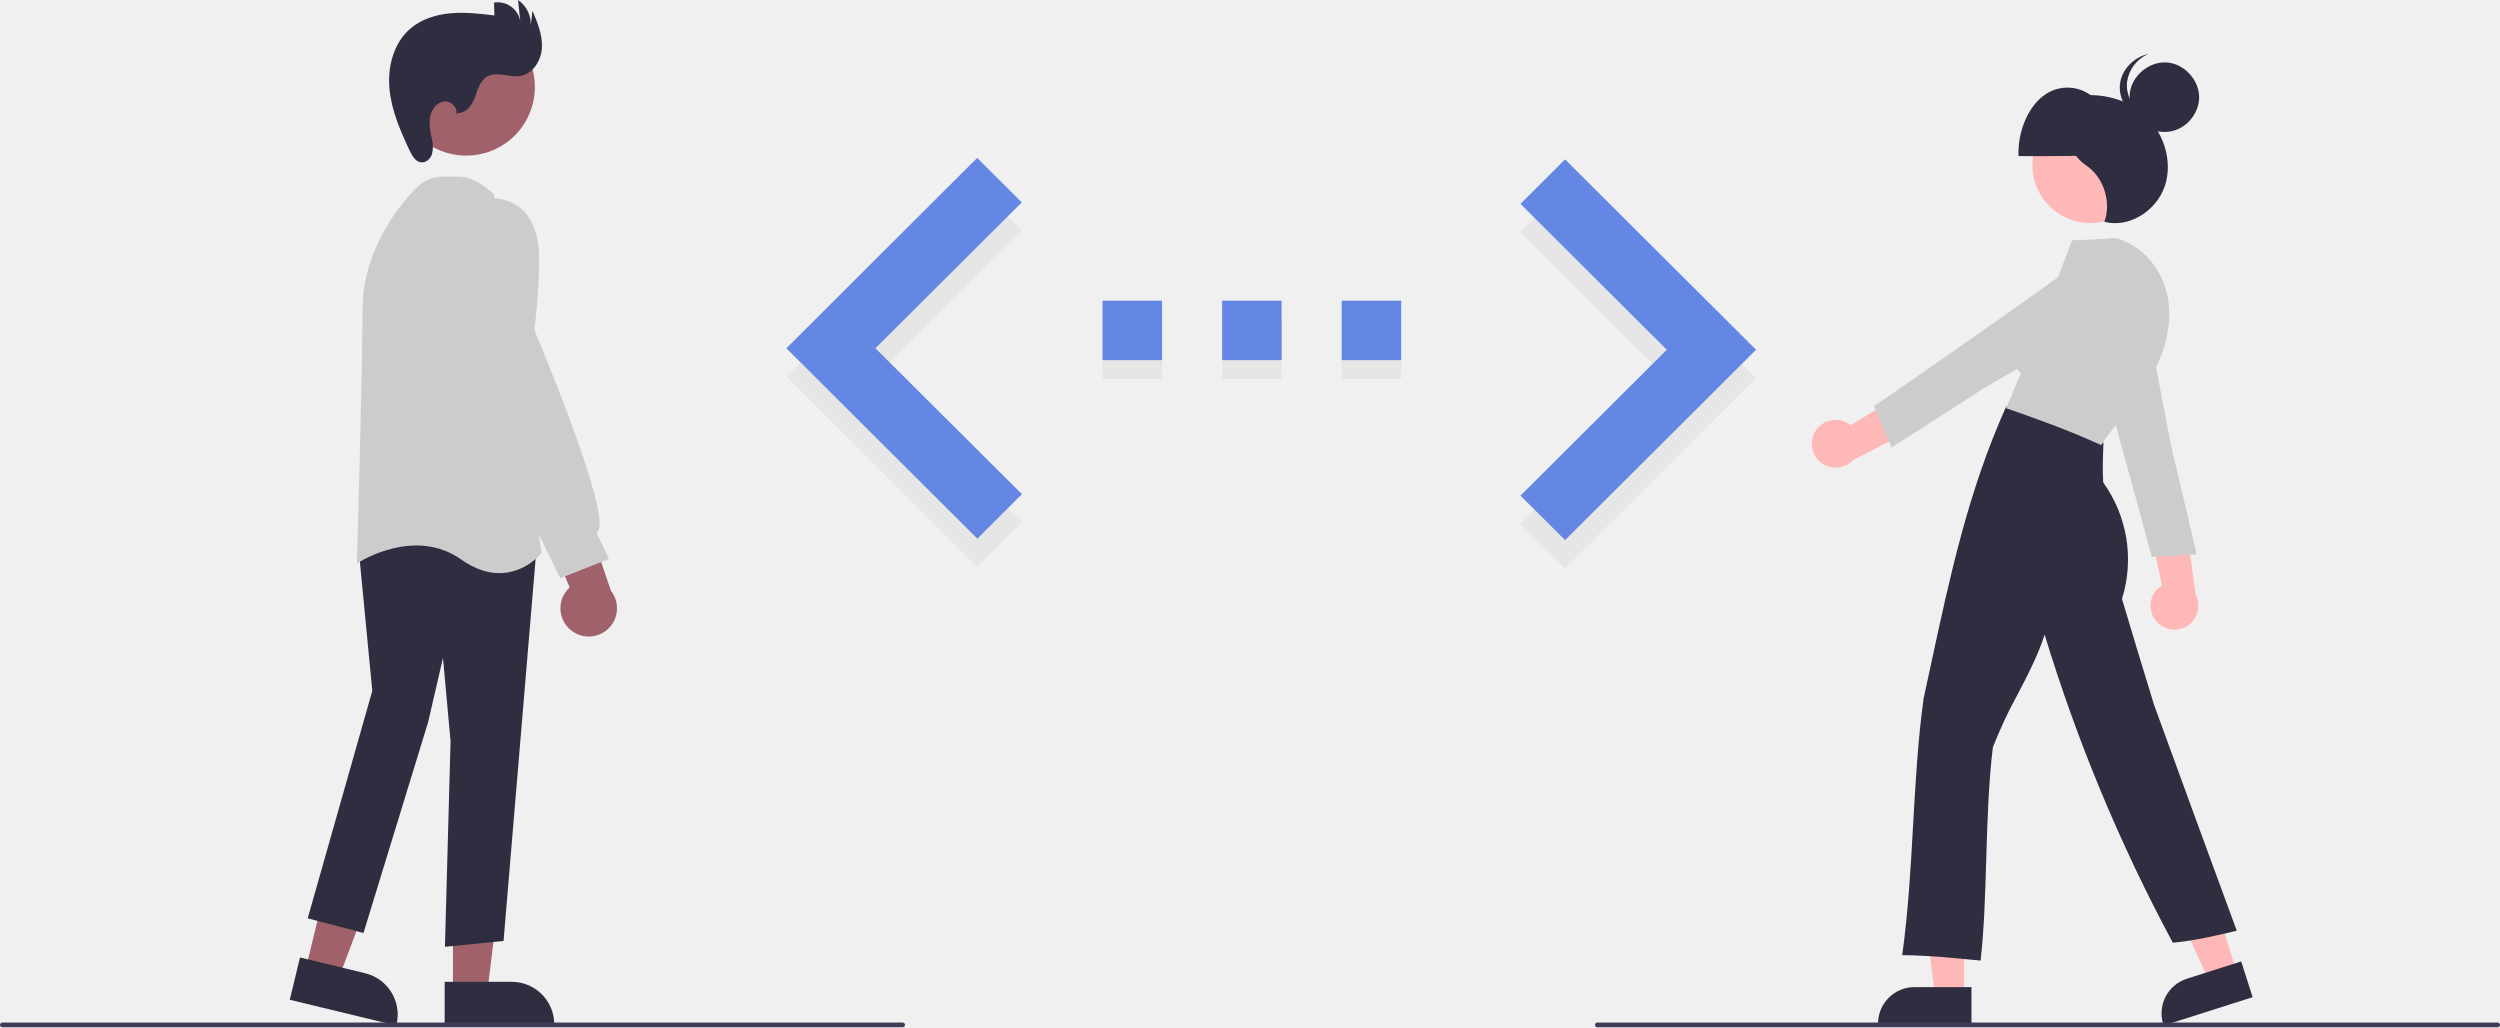
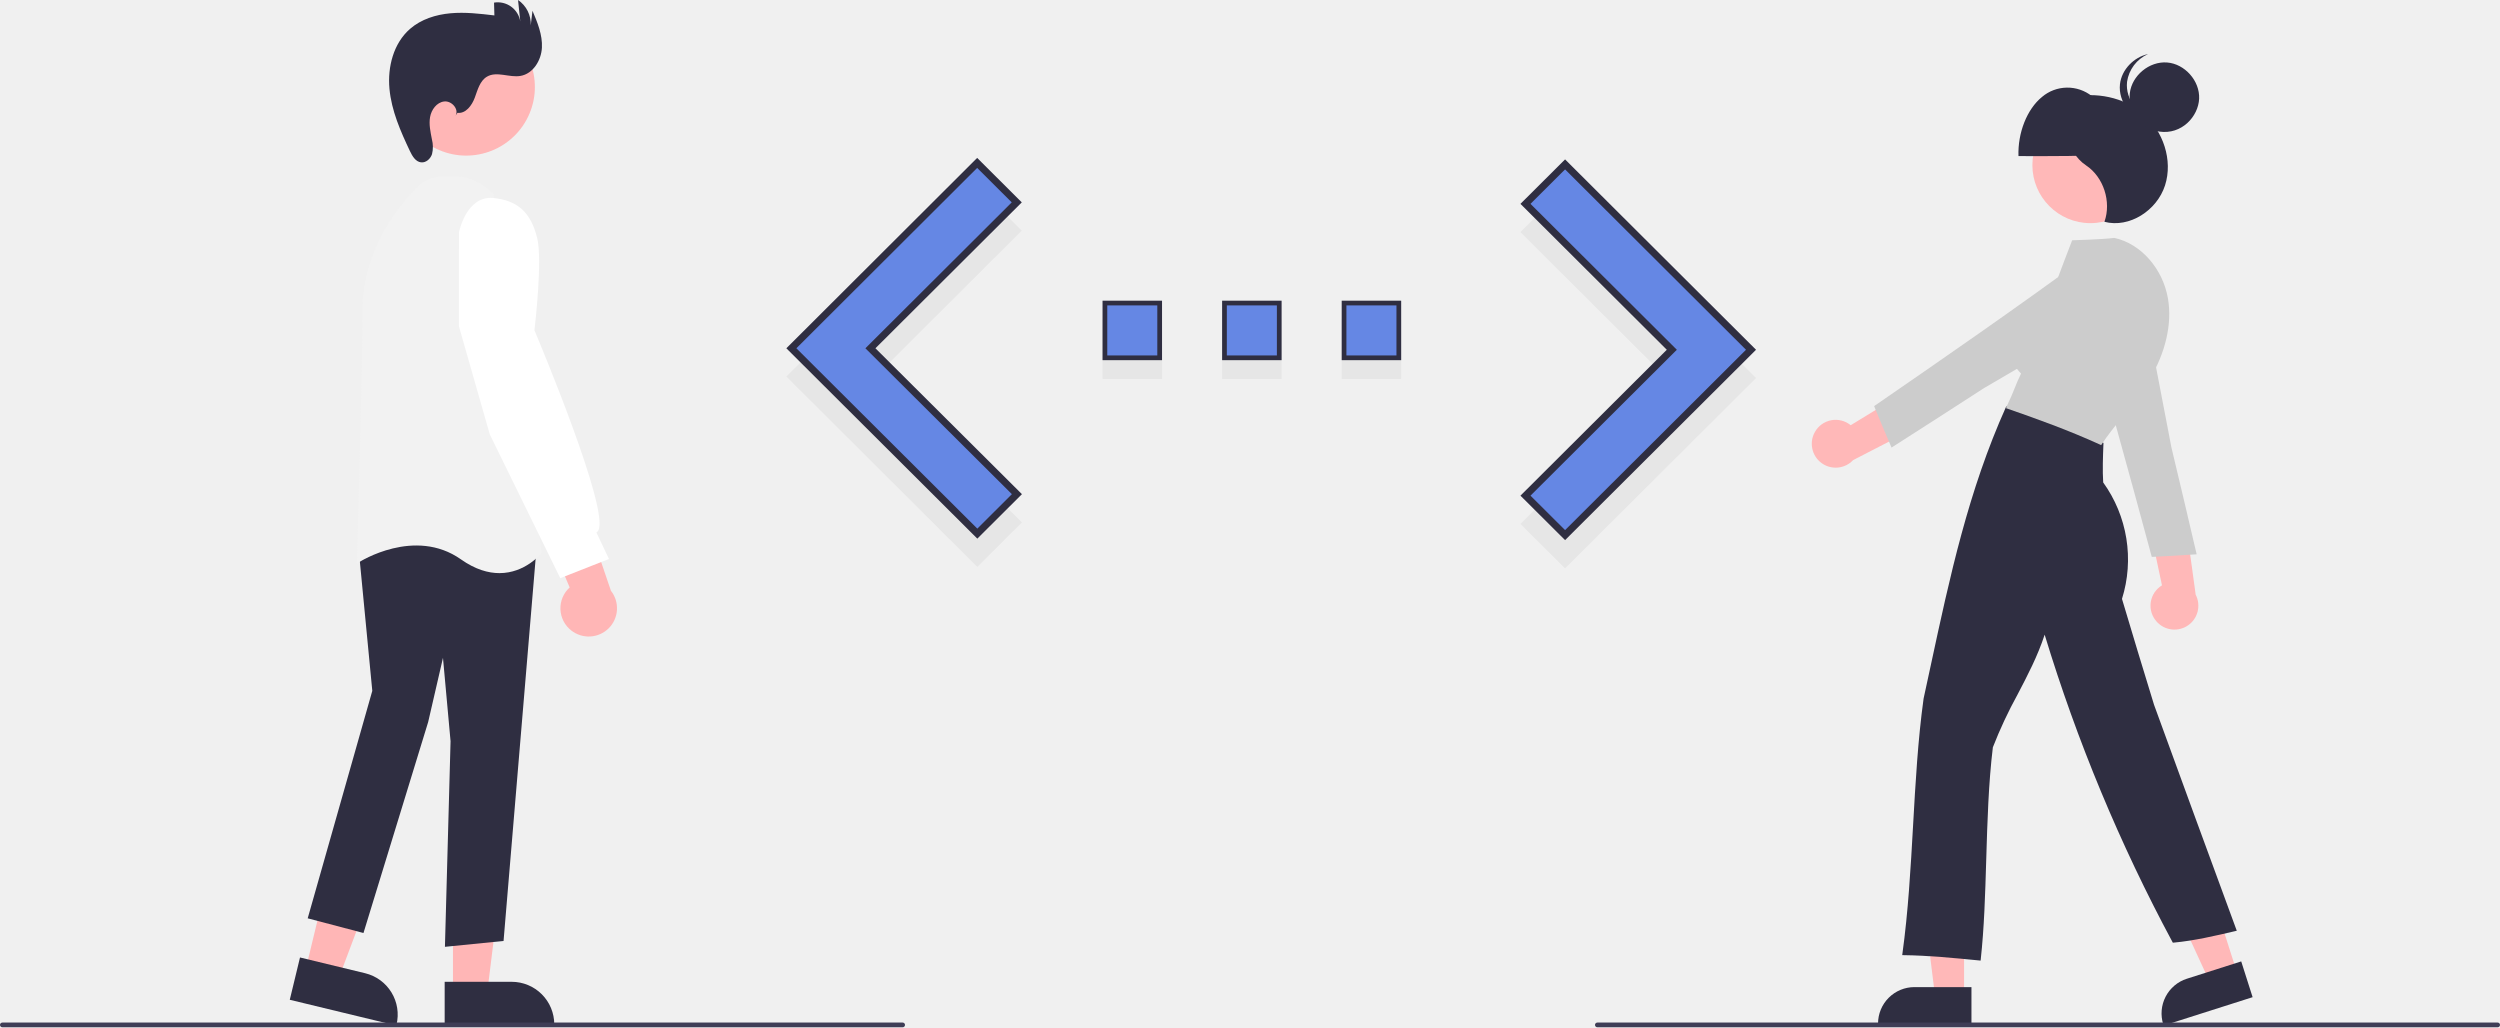
- <svg xmlns="http://www.w3.org/2000/svg" data-name="Layer 1" width="1058" height="434.745" viewBox="0 0 1058 434.745">
-   <polygon points="643.457 221.721 705.39 159.977 643.457 98.233 662.339 79.414 743.154 159.977 662.339 240.54 643.457 221.721 643.457 221.721" fill="#e6e6e6" style="isolation:isolate" />
-   <rect x="466.595" y="135.207" width="25.176" height="25.176" fill="#e6e6e6" style="isolation:isolate" />
-   <rect x="567.803" y="135.207" width="25.176" height="25.176" fill="#e6e6e6" style="isolation:isolate" />
-   <rect x="517.199" y="135.207" width="25.176" height="25.176" fill="#e6e6e6" style="isolation:isolate" />
-   <polygon points="432.482 221.092 370.486 159.348 432.419 97.604 413.537 78.785 332.785 159.348 413.6 239.911 432.482 221.092" fill="#e6e6e6" style="isolation:isolate" />
-   <polygon points="643.457 209.763 705.39 148.019 643.457 86.274 662.339 67.455 743.154 148.019 662.339 228.582 643.457 209.763 643.457 209.763" fill="#6587e4" />
-   <path d="M537.595,385.051h25.176v-25.176H537.595Zm126.384-25.176h-25.176v25.176h25.176Zm-75.78,25.176h25.176v-25.176h-25.176Z" transform="translate(-71 -232.6273)" fill="#6587e4" />
-   <polygon points="432.482 209.133 370.486 147.389 432.419 85.645 413.537 66.826 332.785 147.389 413.6 227.952 432.482 209.133" fill="#6587e4" />
-   <polygon points="129.305 410.449 143.399 413.856 163.248 361.117 142.447 356.088 129.305 410.449" fill="#a0616a" />
-   <path d="M193.632,655.732l4.328-17.902,27.574,6.666a18.032,18.032,0,0,1,13.275,21.74l-.095.394Z" transform="translate(-71 -232.6273)" fill="#2f2e41" />
-   <polygon points="191.696 420.05 206.196 420.049 213.093 364.122 191.694 364.123 191.696 420.05" fill="#a0616a" />
-   <path d="M259.183,648.129l28.369-.001h.001A18.012,18.012,0,0,1,305.565,666.139v.406l-46.381.002Z" transform="translate(-71 -232.6273)" fill="#2f2e41" />
-   <path d="M259.294,633.325l2.384-87.007-3.211-35.281-6.266,27.151-27.379,89.285L201.218,621.261l27.336-96.27-5.937-61.748,17.058-10.965.23.042,58.279,10.742L284.105,630.844Z" transform="translate(-71 -232.6273)" fill="#2f2e41" />
-   <path d="M282.359,475.175c-4.693,0-10.182-1.512-16.292-5.825-19.551-13.798-42.863,1.045-43.096,1.195l-.947.616.033-1.128c.024-.804,2.365-80.712,2.365-106.425,0-26.565,17.332-45.962,22.644-51.274,5.214-5.215,9.601-5.099,15.155-4.955.957.024,1.954.051,3.004.051,7.258,0,14.314,6.973,14.61,7.269l.142.142.026.199,20.139,151.631-.154.195C299.895,466.986,293.282,475.175,282.359,475.175Z" transform="translate(-71 -232.6273)" fill="#ccc" />
-   <circle cx="268.308" cy="269.431" r="29.048" transform="translate(-167.8019 142.9959) rotate(-61.3368)" fill="#a0616a" />
-   <path d="M312.775,499.454a11.893,11.893,0,0,1-.69-18.223L295.589,442.32l21.599,3.975,12.354,36.341a11.957,11.957,0,0,1-16.767,16.818Z" transform="translate(-71 -232.6273)" fill="#a0616a" />
-   <path d="M308.103,477.304l-29.807-60.807-13.07-45.766.01-39.758c.029-.157,3.102-15.622,14.49-14.553,10.327,1,15.888,6.05,18.597,16.884,2.301,9.204-.846,36.51-1.151,39.086,1.998,4.738,31.976,76.164,27.013,84.766a2.184,2.184,0,0,1-.785.813l5.312,11.215Z" transform="translate(-71 -232.6273)" fill="#ccc" />
-   <path d="M264.593,280.374c3.482.453,6.109-3.11,7.327-6.403s2.147-7.128,5.174-8.907c4.136-2.43,9.428.493,14.158-.309,5.342-.906,8.815-6.567,9.087-11.978s-1.881-10.615-3.994-15.604l-.738,6.2a12.295,12.295,0,0,0-5.373-10.747l.951,9.098a9.656,9.656,0,0,0-11.108-7.99l.15,5.421c-6.17-.734-12.393-1.468-18.581-.909s-12.419,2.517-17.109,6.592c-7.015,6.096-9.577,16.133-8.717,25.387s4.68,17.947,8.661,26.345c1.002,2.113,2.387,4.497,4.71,4.766,2.087.242,3.997-1.503,4.645-3.501a12.69,12.69,0,0,0-.056-6.234c-.587-3.119-1.327-6.307-.775-9.433s2.8-6.214,5.951-6.597,6.375,3.218,4.86,6.007Z" transform="translate(-71 -232.6273)" fill="#2f2e41" />
-   <path d="M983.591,495.58a10.056,10.056,0,0,1,2.359-15.238l-7.434-34.953,17.29,6.774,4.409,32.153a10.11,10.11,0,0,1-16.623,11.263Z" transform="translate(-71 -232.6273)" fill="#ffb8b8" />
-   <path d="M981.628,468.308l-.093-.343c-9.347-34.571-19.008-70.308-30.804-109.219l-.077-.255.26-.152c6.575-3.837,16.457-3.581,22.986.594a17.15,17.15,0,0,1,7.444,18.191l8.603,44.857c3.498,14.663,7.118,29.84,10.577,44.806l.098.424-.536.034c-6.299.401-12.807.815-18.021,1.044Z" transform="translate(-71 -232.6273)" fill="#ccc" />
-   <polygon points="831.194 421.744 818.934 421.744 813.1 374.457 831.194 374.457 831.194 421.744" fill="#ffb8b8" />
-   <path d="M905.321,666.256H865.79v-.5a15.404,15.404,0,0,1,15.387-15.387h24.144Z" transform="translate(-71 -232.6273)" fill="#2f2e41" />
-   <polygon points="946.719 411.631 935.037 415.353 915.121 372.069 932.362 366.575 946.719 411.631" fill="#ffb8b8" />
-   <path d="M986.641,666.634l-.152-.477a15.404,15.404,0,0,1,9.989-19.332l23.004-7.33,4.823,15.137Z" transform="translate(-71 -232.6273)" fill="#2f2e41" />
-   <circle cx="884.667" cy="69.876" r="24.561" fill="#ffb8b8" />
-   <path d="M966.694,297.952c.14-9.906-4.006-19.717-10.417-24.65a16.649,16.649,0,0,0-21.132.373c-6.311,5.157-10.263,15.112-9.928,25.009C939.358,298.725,953.499,298.765,966.694,297.952Z" transform="translate(-71 -232.6273)" fill="#2f2e41" />
-   <path d="M909.193,639.15l-.492-.048c-10.666-1.047-21.695-2.128-32.118-2.252l-.567-.007.077-.562c2.469-17.886,3.516-36.479,4.529-54.462 1-17.756,2.033-36.116,4.441-53.553,1.019-4.669,2.011-9.283,3-13.88,8.186-38.043,15.917-73.977,31.877-109.546l.151-.336.365.044c14.974,1.812,29.363,7.275,40.515,15.383l.216.157-.011.267c-.215,5.525-.438,11.236-.108,16.439a55.797,55.797,0,0,1,7.954,49.283c4.391,14.675,8.931,29.845,13.563,44.81,11.249,30.838,22.888,62.751,34.82,95.101l.196.53-.551.129c-8.585,2.016-17.44,4.094-26.177,4.9l-.33.03-.157-.292A712.851,712.851,0,0,1,936.3,501.23c-2.981,9.092-7.276,17.299-11.437,25.249A189.022,189.022,0,0,0,914.381,548.881c-1.842,15.121-2.33,31.504-2.802,47.347-.447,14.979-.868,29.128-2.331,42.432Z" transform="translate(-71 -232.6273)" fill="#2f2e41" />
-   <path d="M947.282,273.756c10.646-2.294,22.422-.112,30.783,7.071s12.606,19.609,9.172,30.266-15.096,18.155-25.64,15.403c3.02-8.512-.379-18.963-7.762-23.867C945.078,296.815,942.668,282.933,947.282,273.756Z" transform="translate(-71 -232.6273)" fill="#2f2e41" />
-   <path d="M960.207,420.999l-.389-.177c-13.581-6.196-26.898-10.951-39.376-15.289l-.383-.083-.001-1.109.248.086c.052-.115.111-.246.17-.376.17-.377.287-.634.386-.804l-.003-.001c1.04-2.12,1.867-4.168,2.667-6.149.825-2.044,1.677-4.155,2.778-6.389a19.356,19.356,0,0,1-4.276-20.829c2.756-6.533,9.784-11.621,17.168-12.465,2.706-7.449,8.735-23.1,8.735-23.1s12.678-.348,17.777-.995l.086-.011.084.019c11.131,2.439,20.424,12.972,22.598,25.614,1.835,10.67-.952,22.875-7.847,34.366a148.04,148.04,0,0,1-11.709,16.089c-3.106,3.884-6.04,7.552-8.476,11.246Z" transform="translate(-71 -232.6273)" fill="#ccc" />
-   <path d="M984.292,290.493v0Z" transform="translate(-71 -232.6273)" fill="#2f2e41" />
-   <path d="M984.791,288.311c-7.452-1.112-13.304-8.73-12.457-16.218s8.253-13.605,15.765-13.025,13.89,7.764,13.576,15.293S994.306,289.731,984.791,288.311Z" transform="translate(-71 -232.6273)" fill="#2f2e41" />
-   <path d="M983.627,283.456c-7.452-1.112-13.304-8.73-12.457-16.218a15.241,15.241,0,0,1,8.882-11.734c-6.01,1.315-11.182,6.552-11.882,12.734-.847,7.487,5.004,15.105,12.457,16.218a14.208,14.208,0,0,0,8.172-1.143A14.504,14.504,0,0,1,983.627,283.456Z" transform="translate(-71 -232.6273)" fill="#2f2e41" />
-   <path d="M839.069,415.433a10.056,10.056,0,0,1,15.153-2.853l30.479-18.655-.626,18.559-28.847,14.87a10.11,10.11,0,0,1-16.158-11.921Z" transform="translate(-71 -232.6273)" fill="#ffb8b8" />
-   <path d="M864.128,404.495l.293-.202c29.481-20.331,59.957-41.348,92.715-65.434l.215-.158.23.195c5.808,4.921,8.86,14.323,7.099,21.87A17.15,17.15,0,0,1,950.008,373.846l-39.428,23.057c-12.66,8.183-25.764,16.653-38.721,24.902l-.367.234-.211-.494c-2.477-5.806-5.036-11.804-6.988-16.644Z" transform="translate(-71 -232.6273)" fill="#ccc" />
-   <path d="M453,667.373H72a1,1,0,0,1,0-2H453a1,1,0,1,1,0,2Z" transform="translate(-71 -232.6273)" fill="#3f3d56" />
-   <path d="M1128,667.373H747a1,1,0,0,1,0-2h381a1,1,0,0,1,0,2Z" transform="translate(-71 -232.6273)" fill="#3f3d56" />
+ <svg xmlns="http://www.w3.org/2000/svg" width="1058" height="435" viewBox="0 0 1058 435" fill="none">
+   <g clip-path="url(#clip0_101_107)">
+     <path d="M643.457 221.721L705.39 159.977L643.457 98.233L662.339 79.414L743.154 159.977L662.339 240.54L643.457 221.721Z" fill="#E6E6E6" />
+     <path d="M491.771 135.207H466.595V160.383H491.771V135.207Z" fill="#E6E6E6" />
+     <path d="M592.979 135.207H567.803V160.383H592.979V135.207Z" fill="#E6E6E6" />
+     <path d="M542.375 135.207H517.199V160.383H542.375V135.207Z" fill="#E6E6E6" />
+     <path d="M432.482 221.092L370.486 159.348L432.419 97.604L413.537 78.785L332.785 159.348L413.6 239.911L432.482 221.092Z" fill="#E6E6E6" />
+     <path d="M645.582 209.763L706.449 149.081L707.515 148.019L706.449 146.957L645.582 86.274L662.339 69.573L741.029 148.019L662.339 226.464L645.582 209.763Z" fill="#6587E4" stroke="#2F2E41" stroke-width="3" />
+     <path d="M490.771 128.248V151.424H467.595L467.595 128.248H490.771ZM568.803 151.424V128.248H591.979V151.424H568.803ZM541.375 128.248V151.424H518.199V128.248H541.375Z" fill="#6587E4" stroke="#2F2E41" stroke-width="2" />
+     <path d="M369.428 148.452L430.357 209.133L413.6 225.834L334.909 147.389L413.538 68.944L430.294 85.645L369.427 146.327L368.361 147.39L369.428 148.452Z" fill="#6587E4" stroke="#2F2E41" stroke-width="3" />
+     <path d="M129.305 410.449L143.399 413.856L163.248 361.117L142.447 356.088L129.305 410.449Z" fill="#FFB6B6" />
+     <path d="M122.632 423.105L126.96 405.203L154.534 411.869C159.175 412.996 163.179 415.918 165.667 419.994C168.156 424.07 168.927 428.966 167.81 433.609L167.714 434.003L122.632 423.105Z" fill="#2F2E41" />
+     <path d="M191.696 420.05L206.196 420.049L213.093 364.122L191.694 364.123L191.696 420.05Z" fill="#FFB6B6" />
+     <path d="M188.183 415.501L216.552 415.5C221.329 415.5 225.911 417.398 229.289 420.776C232.667 424.153 234.565 428.735 234.565 433.512V433.917L188.184 433.919L188.183 415.501Z" fill="#2F2E41" />
+     <path d="M188.294 400.697L190.677 313.69L187.466 278.409L181.201 305.56L153.821 394.845L130.218 388.634L157.554 292.364L151.617 230.615L168.674 219.65L168.904 219.692L227.183 230.434L213.105 398.217L188.294 400.697Z" fill="#2F2E41" />
+     <path d="M211.359 242.547C206.665 242.547 201.177 241.036 195.067 236.723C175.516 222.924 152.204 237.768 151.971 237.918L151.024 238.534L151.057 237.405C151.081 236.602 153.422 156.694 153.422 130.981C153.422 104.415 170.754 85.019 176.067 79.707C181.281 74.492 185.668 74.608 191.221 74.752C192.178 74.776 193.176 74.803 194.225 74.803C201.483 74.803 208.539 81.776 208.836 82.072L208.977 82.215L209.004 82.413L229.142 234.044L228.988 234.24C228.895 234.359 222.282 242.547 211.359 242.547Z" fill="#F2F2F2" />
+     <path d="M222.796 50.736C230.491 36.66 225.318 19.01 211.241 11.315C197.164 3.62 179.514 8.793 171.819 22.87C164.124 36.947 169.298 54.597 183.374 62.292C197.451 69.987 215.101 64.813 222.796 50.736Z" fill="#FFB6B6" />
+     <path d="M241.775 266.826C240.401 265.761 239.277 264.408 238.482 262.862C237.688 261.315 237.242 259.613 237.176 257.876C237.11 256.138 237.426 254.408 238.101 252.806C238.777 251.204 239.795 249.769 241.085 248.603L224.589 209.692L246.188 213.668L258.542 250.009C260.357 252.305 261.267 255.188 261.098 258.11C260.93 261.033 259.695 263.792 257.629 265.865C255.562 267.938 252.807 269.181 249.885 269.358C246.963 269.535 244.077 268.634 241.775 266.826Z" fill="#FFB6B6" />
+     <path d="M237.103 244.677L207.295 183.87L194.225 138.105L194.236 98.347C194.265 98.19 197.338 82.725 208.726 83.794C219.052 84.795 224.614 89.844 227.323 100.679C229.624 109.883 226.477 137.189 226.172 139.765C228.17 144.503 258.148 215.93 253.185 224.531C253 224.866 252.729 225.147 252.401 225.344L257.713 236.559L237.103 244.677Z" fill="white" />
+     <path d="M193.593 47.747C197.076 48.2 199.702 44.637 200.921 41.344C202.139 38.051 203.067 34.217 206.095 32.438C210.231 30.007 215.523 32.93 220.253 32.128C225.594 31.223 229.067 25.562 229.339 20.151C229.612 14.74 227.458 9.536 225.346 4.547L224.608 10.747C224.707 8.646 224.264 6.554 223.324 4.672C222.383 2.791 220.975 1.182 219.235 0L220.186 9.098C219.984 7.842 219.535 6.64 218.867 5.558C218.199 4.477 217.323 3.538 216.291 2.795C215.259 2.053 214.091 1.522 212.853 1.232C211.615 0.943 210.332 0.9 209.077 1.108L209.227 6.528C203.058 5.795 196.834 5.06 190.646 5.619C184.459 6.178 178.228 8.136 173.538 12.211C166.523 18.307 163.961 28.344 164.821 37.598C165.681 46.852 169.501 55.545 173.482 63.942C174.484 66.055 175.869 68.439 178.192 68.709C180.279 68.95 182.189 67.206 182.837 65.208C183.337 63.157 183.318 61.014 182.781 58.974C182.194 55.855 181.454 52.666 182.006 49.541C182.558 46.415 184.806 43.327 187.957 42.944C191.108 42.561 194.332 46.162 192.817 48.951L193.593 47.747Z" fill="#2F2E41" />
+     <path d="M912.591 262.953C911.622 261.848 910.906 260.543 910.495 259.132C910.085 257.72 909.988 256.236 910.213 254.783C910.438 253.33 910.979 251.945 911.797 250.723C912.615 249.502 913.692 248.475 914.95 247.715L907.516 212.762L924.806 219.536L929.214 251.69C930.352 253.888 930.643 256.427 930.033 258.826C929.423 261.225 927.955 263.316 925.906 264.705C923.857 266.093 921.369 266.682 918.916 266.359C916.462 266.036 914.211 264.824 912.591 262.953Z" fill="#FFB8B8" />
+     <path d="M910.628 235.681L910.535 235.337C901.188 200.766 891.526 165.029 879.731 126.118L879.653 125.863L879.914 125.711C886.488 121.875 896.37 122.13 902.9 126.305C905.855 128.209 908.154 130.975 909.486 134.229C910.817 137.482 911.117 141.067 910.343 144.496L918.946 189.354C922.444 204.017 926.064 219.194 929.524 234.159L929.622 234.584L929.086 234.618C922.787 235.018 916.279 235.433 911.065 235.661L910.628 235.681Z" fill="#CCCCCC" />
+     <path d="M831.194 421.744H818.934L813.1 374.457H831.194V421.744Z" fill="#FFB8B8" />
+     <path d="M834.321 433.628H794.79V433.128C794.795 429.049 796.418 425.138 799.302 422.253C802.187 419.369 806.098 417.746 810.177 417.742H834.321L834.321 433.628Z" fill="#2F2E41" />
+     <path d="M946.719 411.631L935.037 415.353L915.121 372.069L932.362 366.575L946.719 411.631Z" fill="#FFB8B8" />
+     <path d="M915.641 434.006L915.49 433.53C914.256 429.641 914.614 425.422 916.487 421.798C918.359 418.174 921.593 415.441 925.479 414.198L948.483 406.868L953.306 422.004L915.641 434.006Z" fill="#2F2E41" />
+     <path d="M884.667 94.437C898.232 94.437 909.228 83.441 909.228 69.876C909.228 56.312 898.232 45.315 884.667 45.315C871.102 45.315 860.106 56.312 860.106 69.876C860.106 83.441 871.102 94.437 884.667 94.437Z" fill="#FFB8B8" />
+     <path d="M895.694 65.324C895.834 55.418 891.688 45.607 885.278 40.674C882.257 38.281 878.499 37.01 874.645 37.078C870.791 37.146 867.08 38.549 864.146 41.048C857.835 46.205 853.883 56.159 854.217 66.057C868.358 66.098 882.499 66.138 895.694 65.324Z" fill="#2F2E41" />
+     <path d="M838.193 406.523L837.702 406.475C827.036 405.428 816.007 404.347 805.584 404.223L805.017 404.216L805.094 403.655C807.564 385.769 808.611 367.175 809.623 349.193C810.623 331.437 811.656 313.077 814.064 295.639C815.083 290.97 816.075 286.356 817.065 281.759C825.25 243.716 832.982 207.783 848.941 172.213L849.092 171.877L849.458 171.921C864.432 173.733 878.821 179.196 889.973 187.304L890.189 187.461L890.179 187.728C889.963 193.253 889.741 198.964 890.07 204.167C895.132 211.2 898.486 219.315 899.866 227.869C901.247 236.424 900.616 245.182 898.024 253.45C902.415 268.125 906.955 283.295 911.587 298.26C922.836 329.098 934.475 361.011 946.407 393.361L946.603 393.891L946.052 394.02C937.468 396.035 928.612 398.114 919.876 398.92L919.546 398.951L919.389 398.659C897.11 357.198 878.992 313.634 865.3 268.602C862.319 277.695 858.024 285.902 853.863 293.851C849.884 301.082 846.382 308.565 843.381 316.253C841.539 331.374 841.051 347.757 840.579 363.6C840.132 378.579 839.711 392.728 838.248 406.032L838.193 406.523Z" fill="#2F2E41" />
+     <path d="M876.282 41.129C886.928 38.835 898.704 41.017 907.065 48.2C915.425 55.383 919.671 67.809 916.236 78.466C912.802 89.123 901.14 96.621 890.597 93.869C893.617 85.357 890.218 74.906 882.834 70.003C874.078 64.188 871.668 50.306 876.282 41.129Z" fill="#2F2E41" />
+     <path d="M889.207 188.372L888.818 188.195C875.237 181.998 861.92 177.244 849.442 172.906L849.06 172.824L849.059 171.714L849.307 171.801C849.359 171.685 849.418 171.555 849.477 171.424C849.648 171.047 849.764 170.79 849.863 170.62L849.86 170.619C850.9 168.499 851.727 166.451 852.527 164.47C853.352 162.426 854.204 160.315 855.304 158.081C852.636 155.406 850.81 152.008 850.05 148.307C849.29 144.606 849.63 140.763 851.028 137.253C853.784 130.72 860.812 125.632 868.196 124.788C870.902 117.339 876.931 101.688 876.931 101.688C876.931 101.688 889.609 101.34 894.708 100.693L894.794 100.682L894.878 100.701C906.009 103.14 915.302 113.672 917.476 126.314C919.311 136.984 916.524 149.189 909.629 160.68C906.091 166.3 902.179 171.675 897.919 176.769C894.813 180.653 891.879 184.321 889.443 188.015L889.207 188.372Z" fill="#CCCCCC" />
+     <path d="M913.791 55.683C906.338 54.571 900.487 46.953 901.334 39.466C902.181 31.978 909.587 25.86 917.099 26.441C924.612 27.022 930.989 34.205 930.676 41.734C930.362 49.262 923.306 57.104 913.791 55.683Z" fill="#2F2E41" />
+     <path d="M912.627 50.828C905.175 49.716 899.324 42.098 900.171 34.611C900.54 32.064 901.549 29.652 903.102 27.601C904.655 25.549 906.702 23.924 909.053 22.876C903.043 24.192 897.87 29.429 897.171 35.611C896.324 43.098 902.175 50.716 909.627 51.828C912.404 52.264 915.248 51.867 917.799 50.686C916.098 51.043 914.346 51.091 912.627 50.828Z" fill="#2F2E41" />
+     <path d="M768.069 182.806C768.788 181.524 769.779 180.415 770.973 179.557C772.167 178.699 773.534 178.114 774.979 177.842C776.424 177.57 777.911 177.618 779.335 177.983C780.759 178.347 782.086 179.02 783.222 179.953L813.701 161.298L813.074 179.857L784.227 194.727C782.533 196.532 780.236 197.652 777.771 197.876C775.306 198.101 772.845 197.413 770.853 195.944C768.861 194.474 767.478 192.325 766.965 189.904C766.451 187.483 766.844 184.957 768.069 182.806Z" fill="#FFB8B8" />
+     <path d="M793.128 171.868L793.421 171.666C822.903 151.335 853.379 130.318 886.136 106.232L886.351 106.074L886.581 106.269C892.389 111.19 895.44 120.592 893.68 128.139C892.87 131.56 891.028 134.65 888.403 136.989C885.779 139.329 882.499 140.805 879.008 141.219L839.58 164.276C826.92 172.459 813.816 180.929 800.859 189.178L800.491 189.412L800.281 188.918C797.804 183.112 795.245 177.114 793.292 172.274L793.128 171.868Z" fill="#CCCCCC" />
+     <path d="M382 434.745H1C0.735 434.745 0.48 434.64 0.293 434.453C0.105 434.265 0 434.011 0 433.745C0 433.48 0.105 433.226 0.293 433.038C0.48 432.851 0.735 432.745 1 432.745H382C382.265 432.745 382.52 432.851 382.707 433.038C382.895 433.226 383 433.48 383 433.745C383 434.011 382.895 434.265 382.707 434.453C382.52 434.64 382.265 434.745 382 434.745Z" fill="#3F3D56" />
+     <path d="M1057 434.745H676C675.735 434.745 675.48 434.64 675.293 434.453C675.105 434.265 675 434.011 675 433.745C675 433.48 675.105 433.226 675.293 433.038C675.48 432.851 675.735 432.745 676 432.745H1057C1057.27 432.745 1057.52 432.851 1057.71 433.038C1057.89 433.226 1058 433.48 1058 433.745C1058 434.011 1057.89 434.265 1057.71 434.453C1057.52 434.64 1057.27 434.745 1057 434.745Z" fill="#3F3D56" />
+   </g>
+   <defs>
+     <clipPath id="clip0_101_107">
+       <rect width="1058" height="434.745" fill="white" />
+     </clipPath>
+   </defs>
</svg>
